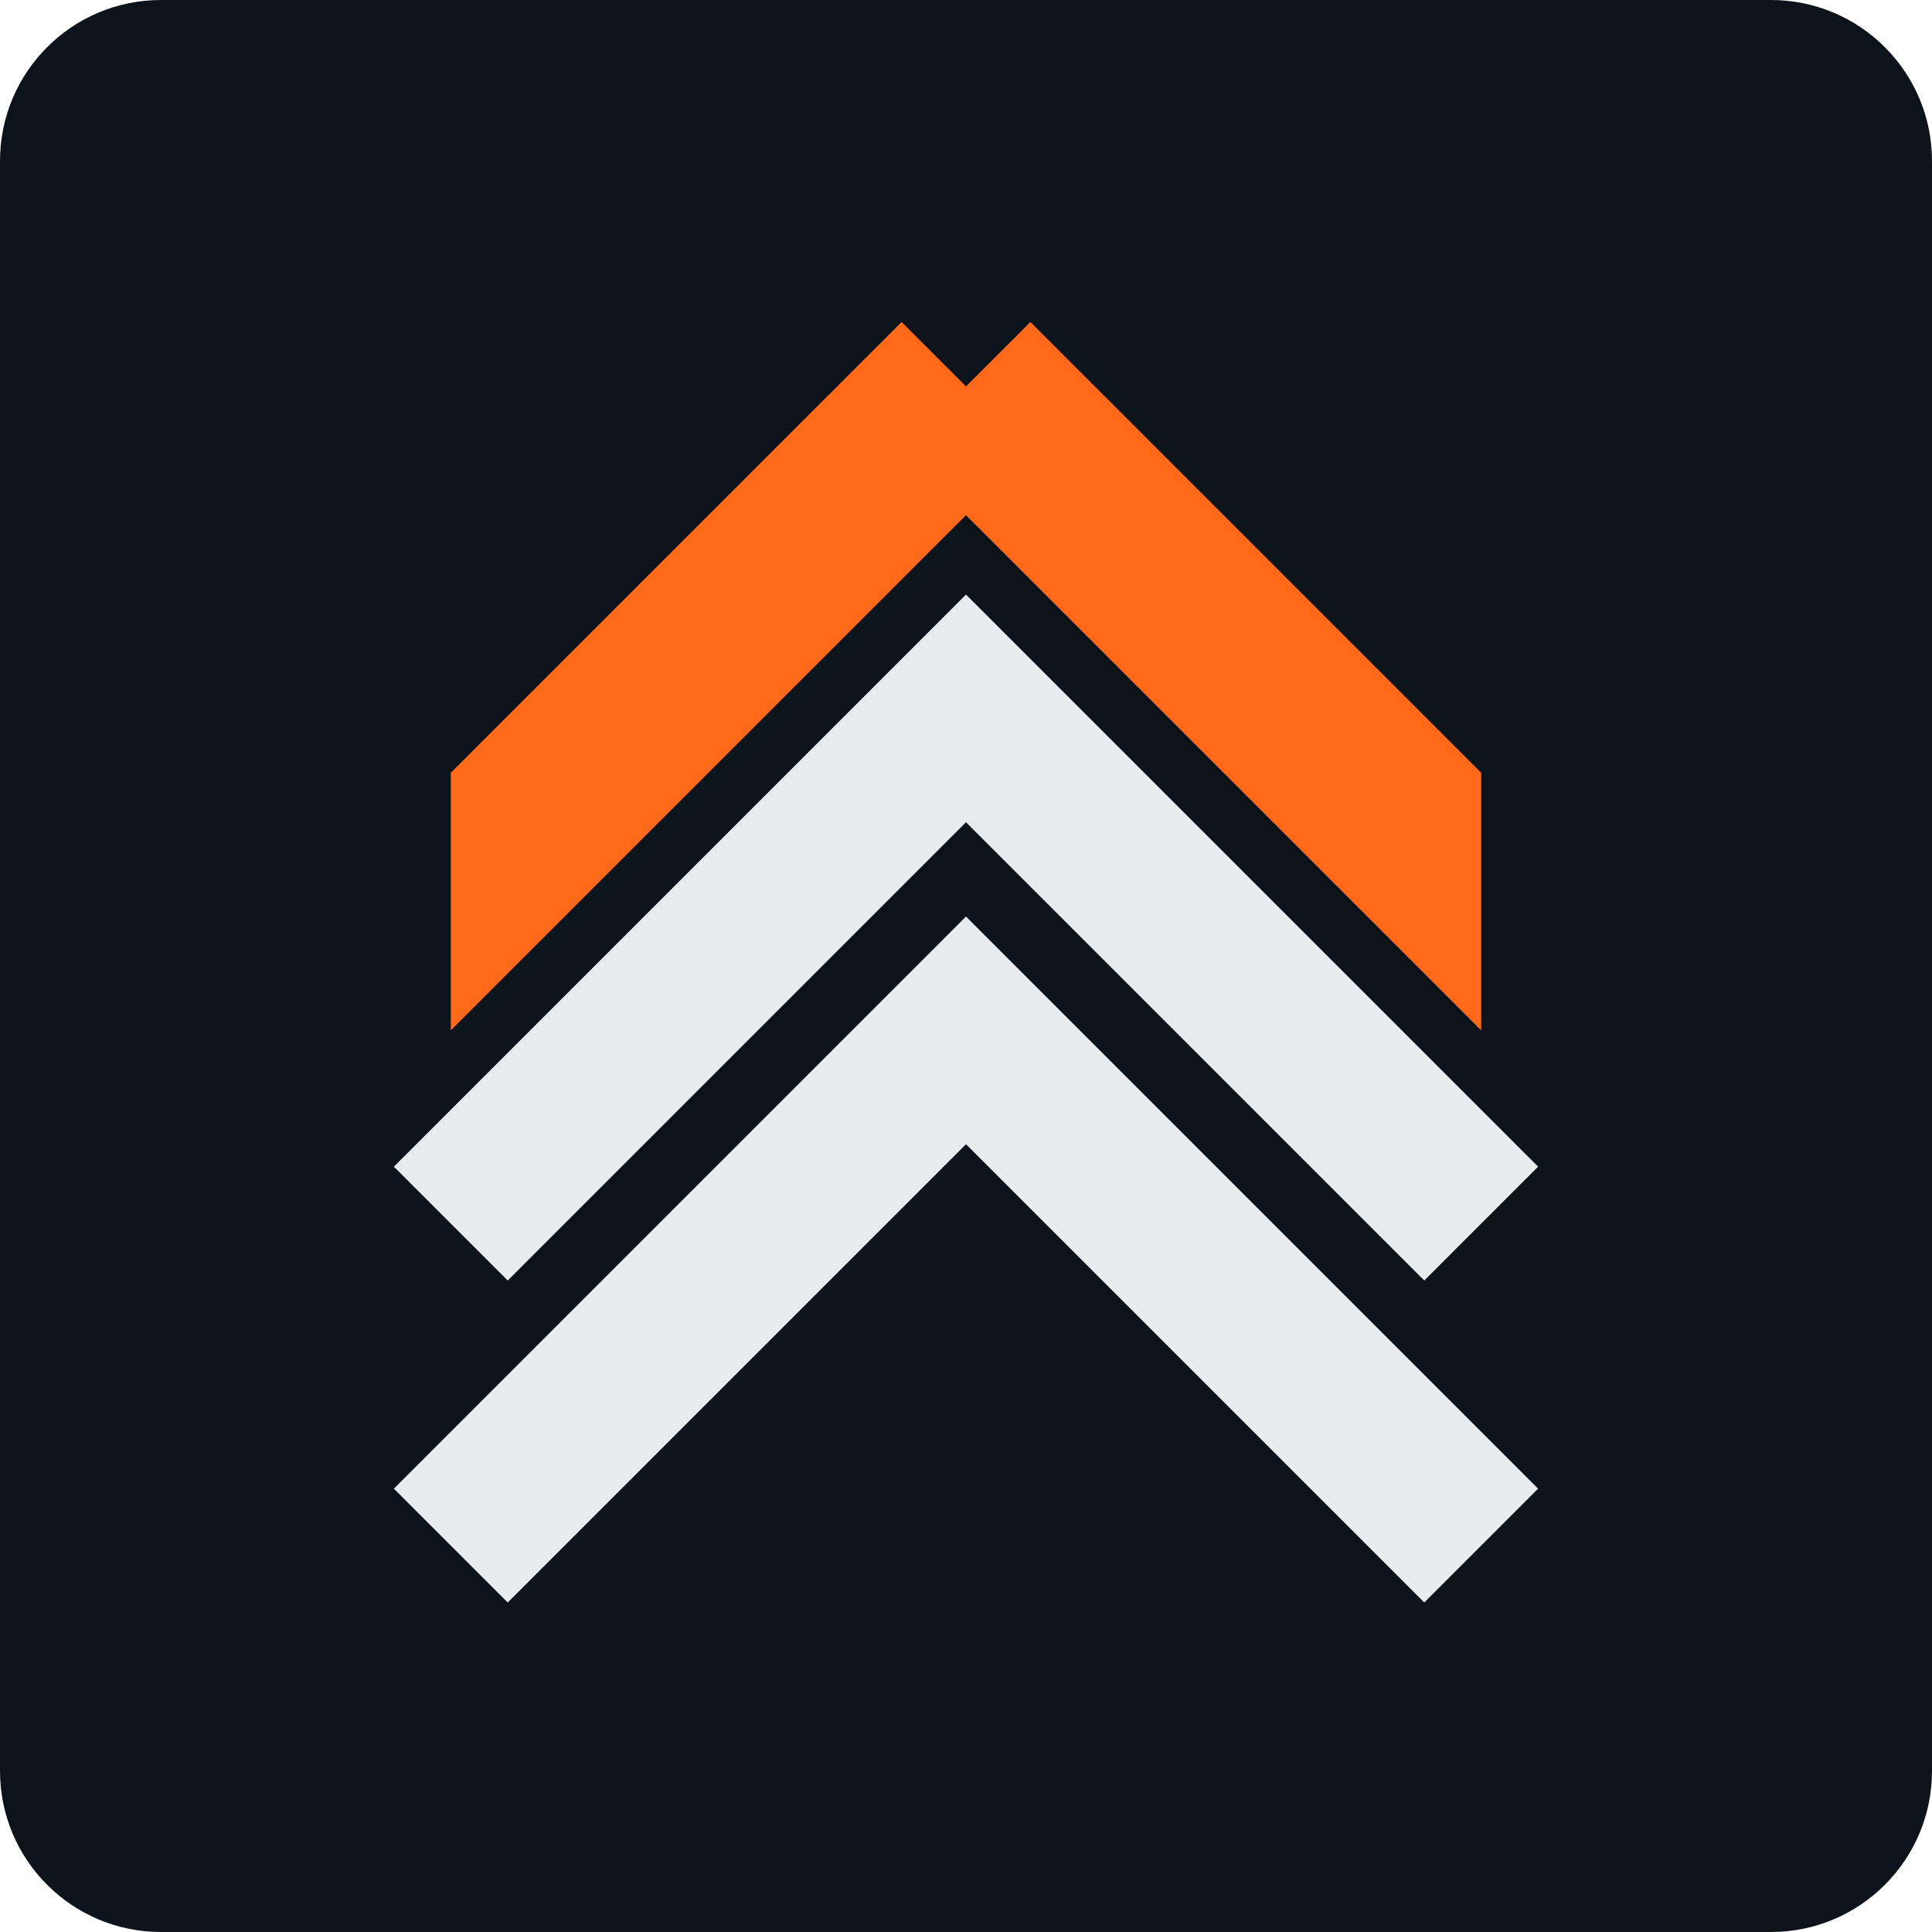
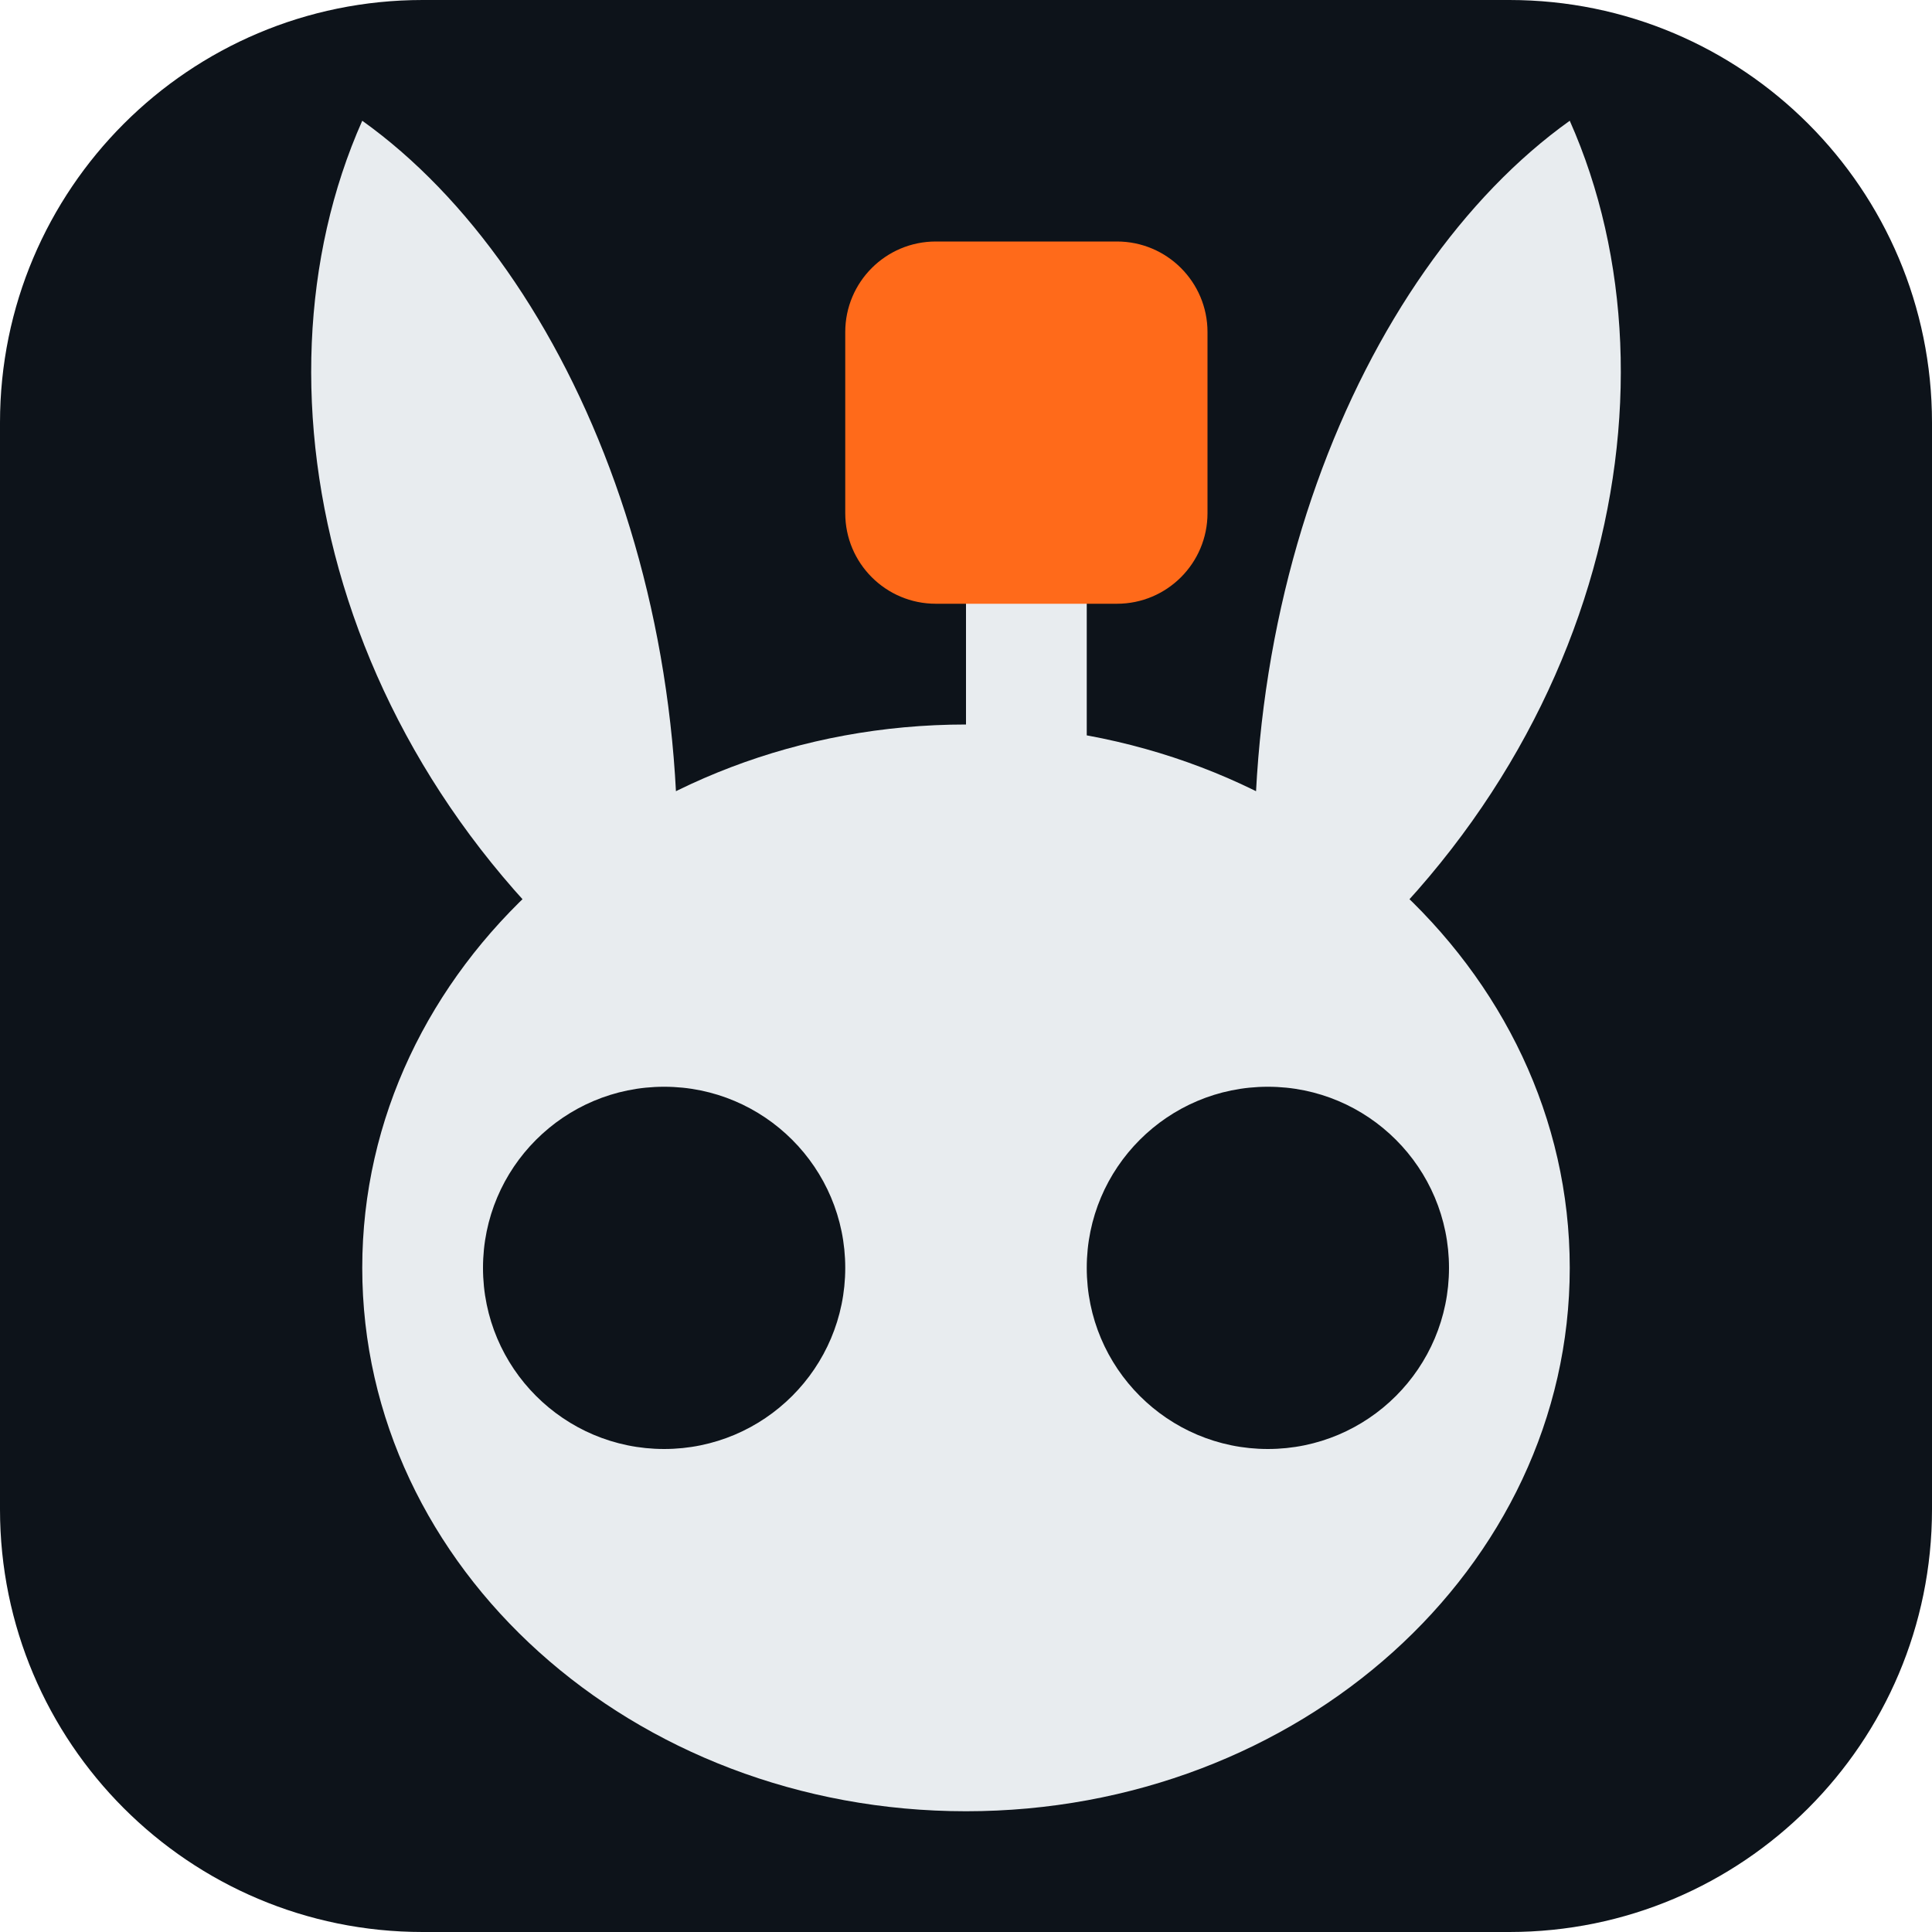
- <svg xmlns="http://www.w3.org/2000/svg" viewBox="0 0 24 24">
-   <rect width="24" height="24" rx="2" fill="#0D131A" />
-   <g transform="translate(2.4 1.6) scale(.8)">
-     <path d="M4 10 11 3l1 1 1-1 7 7v4l-8-8-8 8Z" fill="#FF6A1A" />
-     <path d="m4 17 8-8 8 8M4 22l8-8 8 8" fill="none" stroke="#E8ECEF" stroke-width="2.5" />
-   </g>
+ <svg xmlns="http://www.w3.org/2000/svg" viewBox="0 0 32 32">
+   <rect width="32" height="32" rx="7" fill="#0D131A" />
+   <path fill="#E8ECEF" d="M6 21A10 9 0 1 1 26 21A10 9 0 1 1 6 21ZM11 17C5.5 13 4 6.5 6 2C9.5 4.5 12 10.5 11 17ZM21 17C20 10.5 22.5 4.5 26 2C28 6.5 26.5 13 21 17ZM8 21A3 3 0 1 0 14 21A3 3 0 1 0 8 21ZM18 21A3 3 0 1 0 24 21A3 3 0 1 0 18 21ZM16 9h2v4h-2Z" />
+   <path fill="#FF6A1A" d="M15.5 4h3a1.5 1.5 0 0 1 1.5 1.5v3a1.5 1.5 0 0 1-1.5 1.5h-3a1.5 1.5 0 0 1-1.5-1.5v-3a1.5 1.5 0 0 1 1.5-1.5Z" />
</svg>
